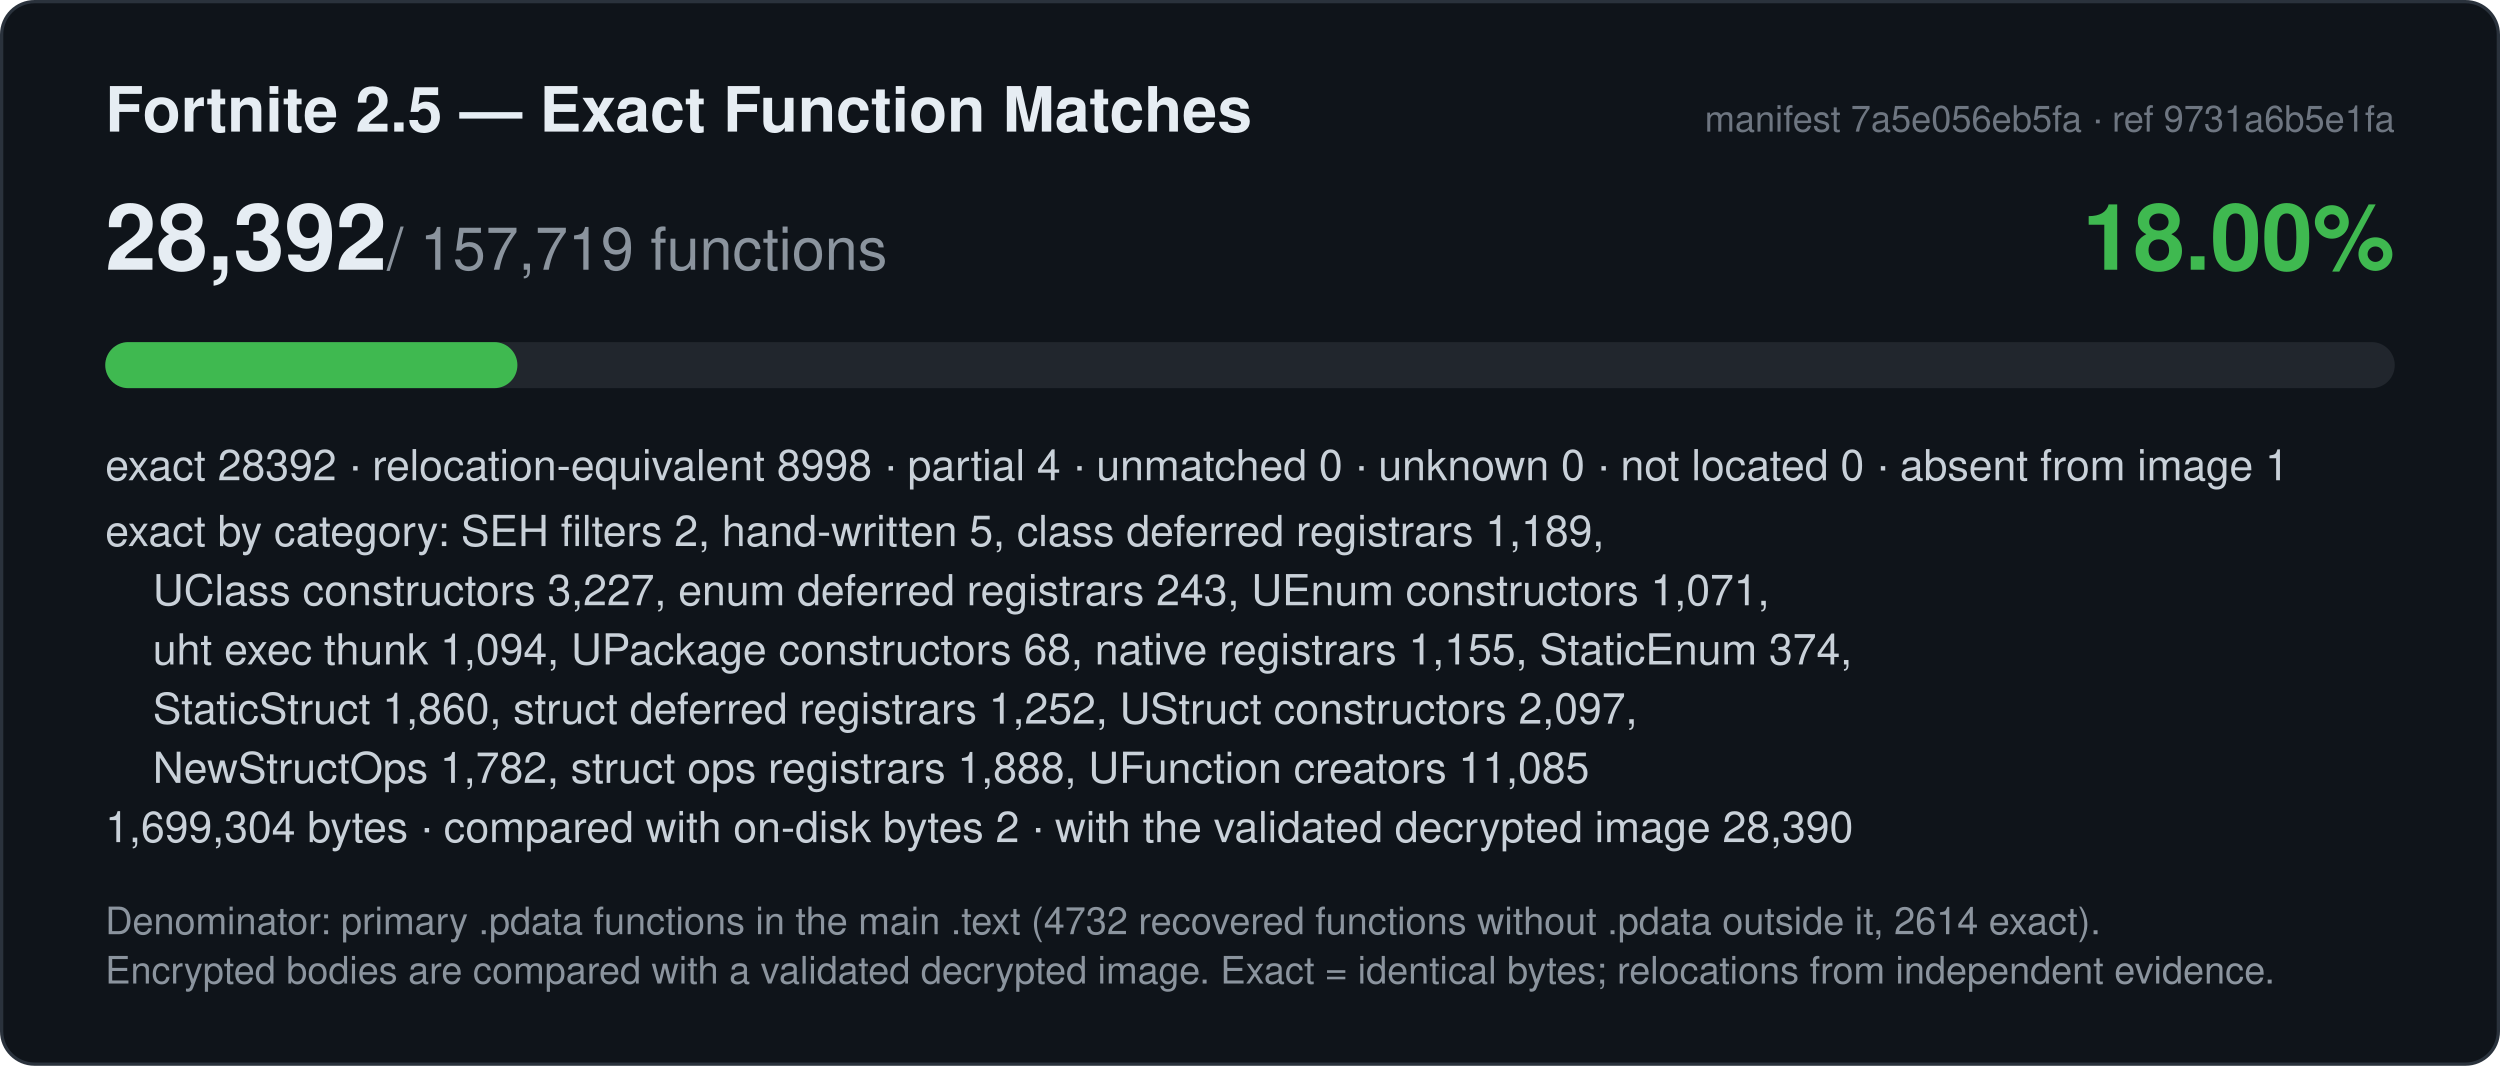
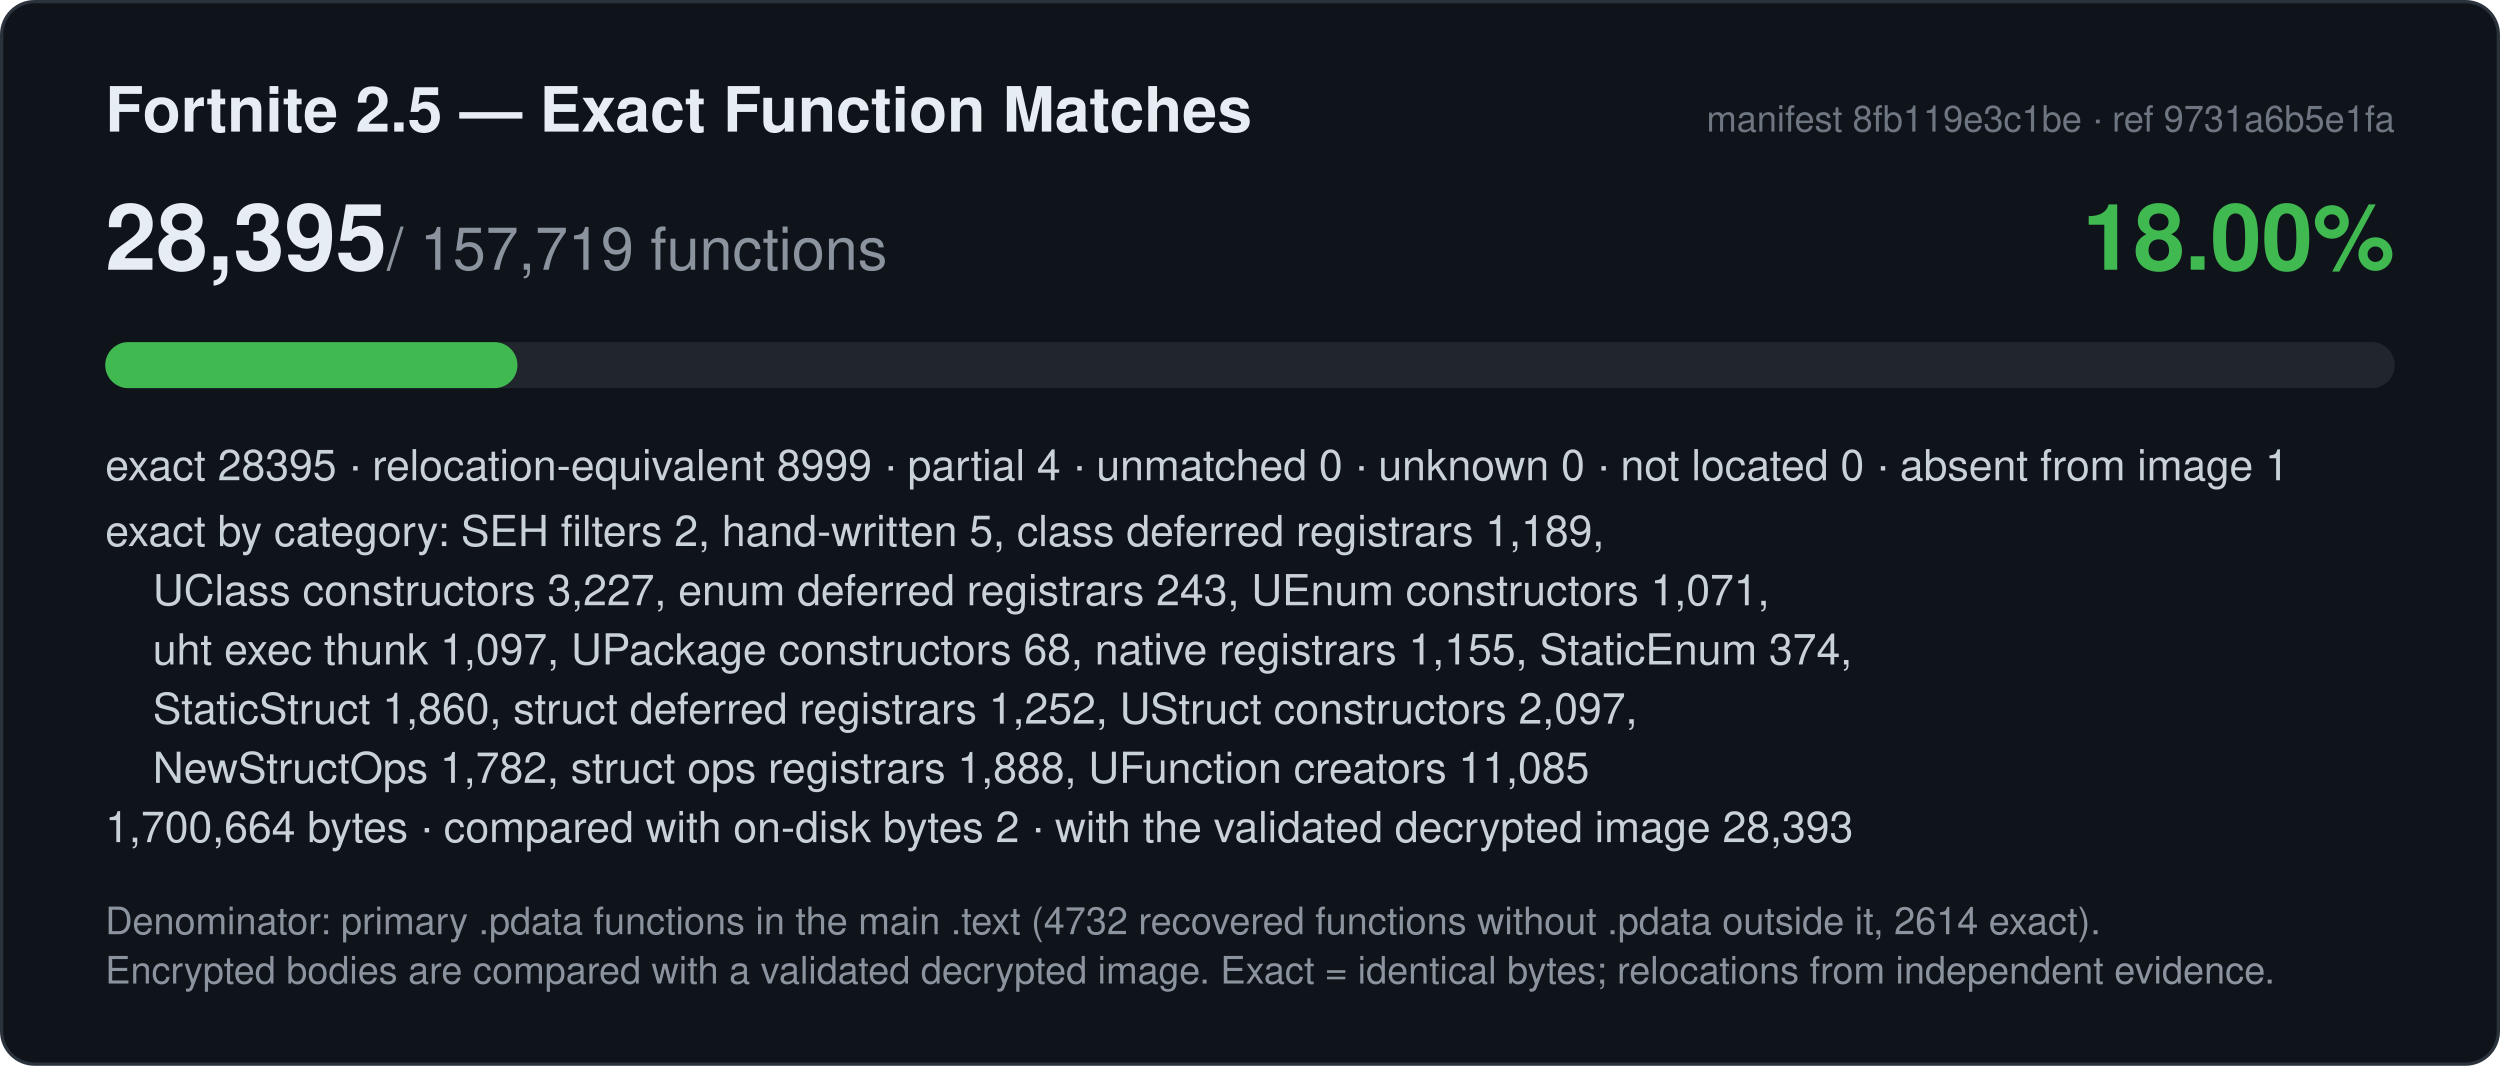
<svg xmlns="http://www.w3.org/2000/svg" width="760" height="324" viewBox="0 0 760 324" role="img" aria-labelledby="t d">
  <rect x="0.5" y="0.5" width="759" height="323" rx="10" fill="#0f141a" stroke="#2a323c" />
  <text x="32" y="40" font-family="Segoe UI, -apple-system, Helvetica, Arial, sans-serif" font-size="19" font-weight="600" fill="#e6edf3">Fortnite 2.5 — Exact Function Matches</text>
-   <text x="32" y="82" font-family="Segoe UI, -apple-system, Helvetica, Arial, sans-serif" font-size="28" font-weight="700" fill="#e6edf3">28,392<tspan font-size="18" font-weight="400" fill="#8b949e"> / 157,719 functions</tspan>
+   <text x="32" y="82" font-family="Segoe UI, -apple-system, Helvetica, Arial, sans-serif" font-size="28" font-weight="700" fill="#e6edf3">28,395<tspan font-size="18" font-weight="400" fill="#8b949e"> / 157,719 functions</tspan>
  </text>
  <text x="728" y="82" text-anchor="end" font-family="Segoe UI, -apple-system, Helvetica, Arial, sans-serif" font-size="28" font-weight="700" fill="#3fb950">18.00%</text>
  <rect x="32" y="104" width="696" height="14" rx="7" fill="#21262d" />
-   <rect x="32" y="104" width="125.291" height="14" rx="7.000" fill="#3fb950" />
-   <text x="32" y="146" font-family="Segoe UI, -apple-system, Helvetica, Arial, sans-serif" font-size="13" fill="#c9d1d9">exact 28392 · relocation-equivalent 8998 · partial 4 · unmatched 0 · unknown 0 · not located 0 · absent from image 1</text>
+   <rect x="32" y="104" width="125.305" height="14" rx="7.000" fill="#3fb950" />
+   <text x="32" y="146" font-family="Segoe UI, -apple-system, Helvetica, Arial, sans-serif" font-size="13" fill="#c9d1d9">exact 28395 · relocation-equivalent 8999 · partial 4 · unmatched 0 · unknown 0 · not located 0 · absent from image 1</text>
  <text x="32" y="166" font-family="Segoe UI, -apple-system, Helvetica, Arial, sans-serif" font-size="13" fill="#c9d1d9" xml:space="preserve">exact by category: SEH filters 2, hand-written 5, class deferred registrars 1,189,</text>
  <text x="32" y="184" font-family="Segoe UI, -apple-system, Helvetica, Arial, sans-serif" font-size="13" fill="#c9d1d9" xml:space="preserve">    UClass constructors 3,227, enum deferred registrars 243, UEnum constructors 1,071,</text>
-   <text x="32" y="202" font-family="Segoe UI, -apple-system, Helvetica, Arial, sans-serif" font-size="13" fill="#c9d1d9" xml:space="preserve">    uht exec thunk 1,094, UPackage constructors 68, native registrars 1,155, StaticEnum 374,</text>
+   <text x="32" y="202" font-family="Segoe UI, -apple-system, Helvetica, Arial, sans-serif" font-size="13" fill="#c9d1d9" xml:space="preserve">    uht exec thunk 1,097, UPackage constructors 68, native registrars 1,155, StaticEnum 374,</text>
  <text x="32" y="220" font-family="Segoe UI, -apple-system, Helvetica, Arial, sans-serif" font-size="13" fill="#c9d1d9" xml:space="preserve">    StaticStruct 1,860, struct deferred registrars 1,252, UStruct constructors 2,097,</text>
  <text x="32" y="238" font-family="Segoe UI, -apple-system, Helvetica, Arial, sans-serif" font-size="13" fill="#c9d1d9" xml:space="preserve">    NewStructOps 1,782, struct ops registrars 1,888, UFunction creators 11,085</text>
-   <text x="32" y="256" font-family="Segoe UI, -apple-system, Helvetica, Arial, sans-serif" font-size="13" fill="#c9d1d9">1,699,304 bytes · compared with on-disk bytes 2 · with the validated decrypted image 28,390</text>
+   <text x="32" y="256" font-family="Segoe UI, -apple-system, Helvetica, Arial, sans-serif" font-size="13" fill="#c9d1d9">1,700,664 bytes · compared with on-disk bytes 2 · with the validated decrypted image 28,393</text>
  <text x="32" y="284" font-family="Segoe UI, -apple-system, Helvetica, Arial, sans-serif" font-size="11.5" fill="#8b949e">Denominator: primary .pdata functions in the main .text (4732 recovered functions without .pdata outside it, 2614 exact).</text>
  <text x="32" y="299" font-family="Segoe UI, -apple-system, Helvetica, Arial, sans-serif" font-size="11.5" fill="#8b949e">Encrypted bodies are compared with a validated decrypted image. Exact = identical bytes; relocations from independent evidence.</text>
-   <text x="728" y="40" text-anchor="end" font-family="Segoe UI, -apple-system, Helvetica, Arial, sans-serif" font-size="11" fill="#6e7681">manifest 7a5e056eb5fa · ref 9731a6b5e1fa</text>
+   <text x="728" y="40" text-anchor="end" font-family="Segoe UI, -apple-system, Helvetica, Arial, sans-serif" font-size="11" fill="#6e7681">manifest 8fb119e3c1be · ref 9731a6b5e1fa</text>
</svg>
